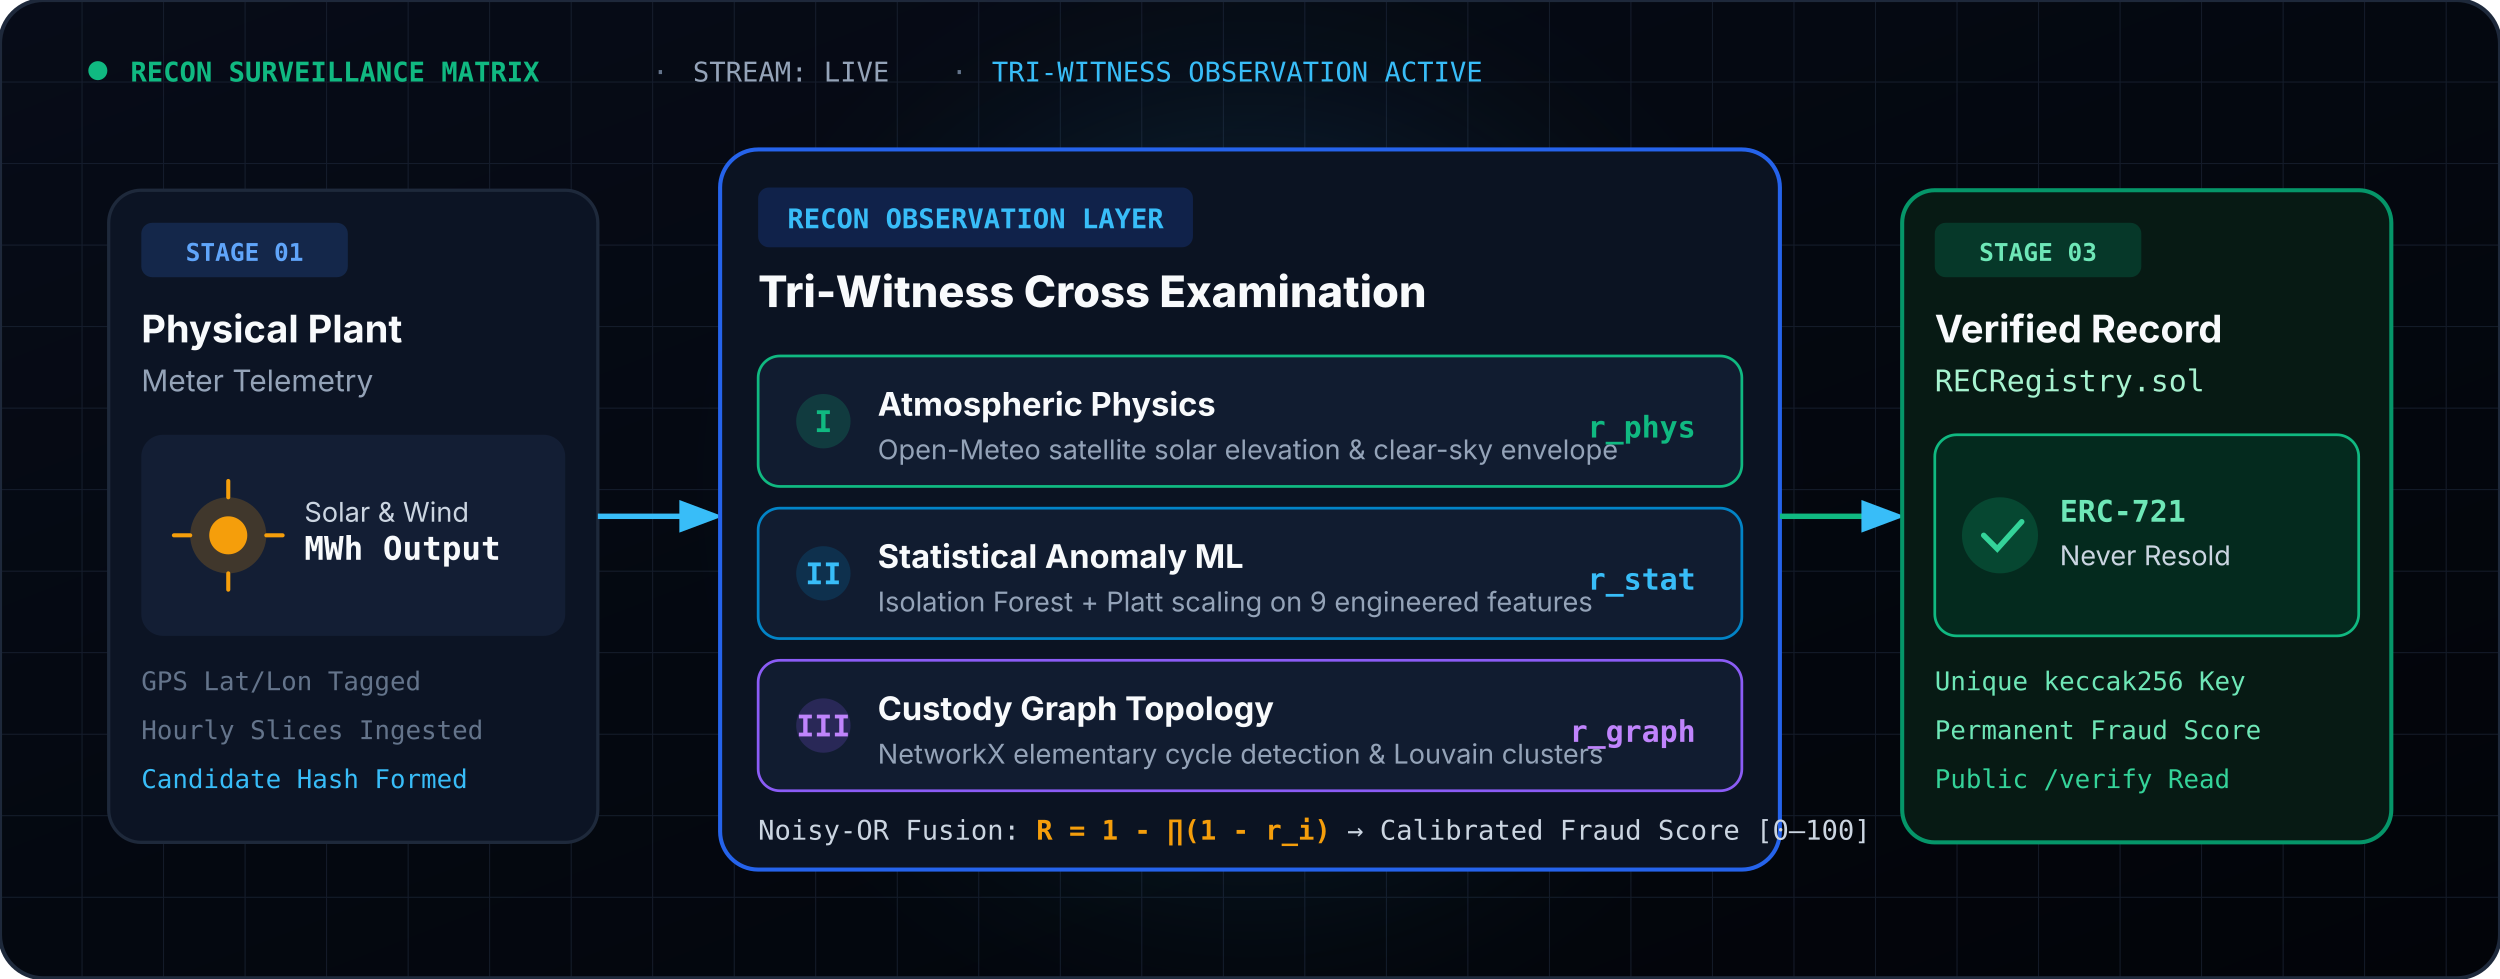
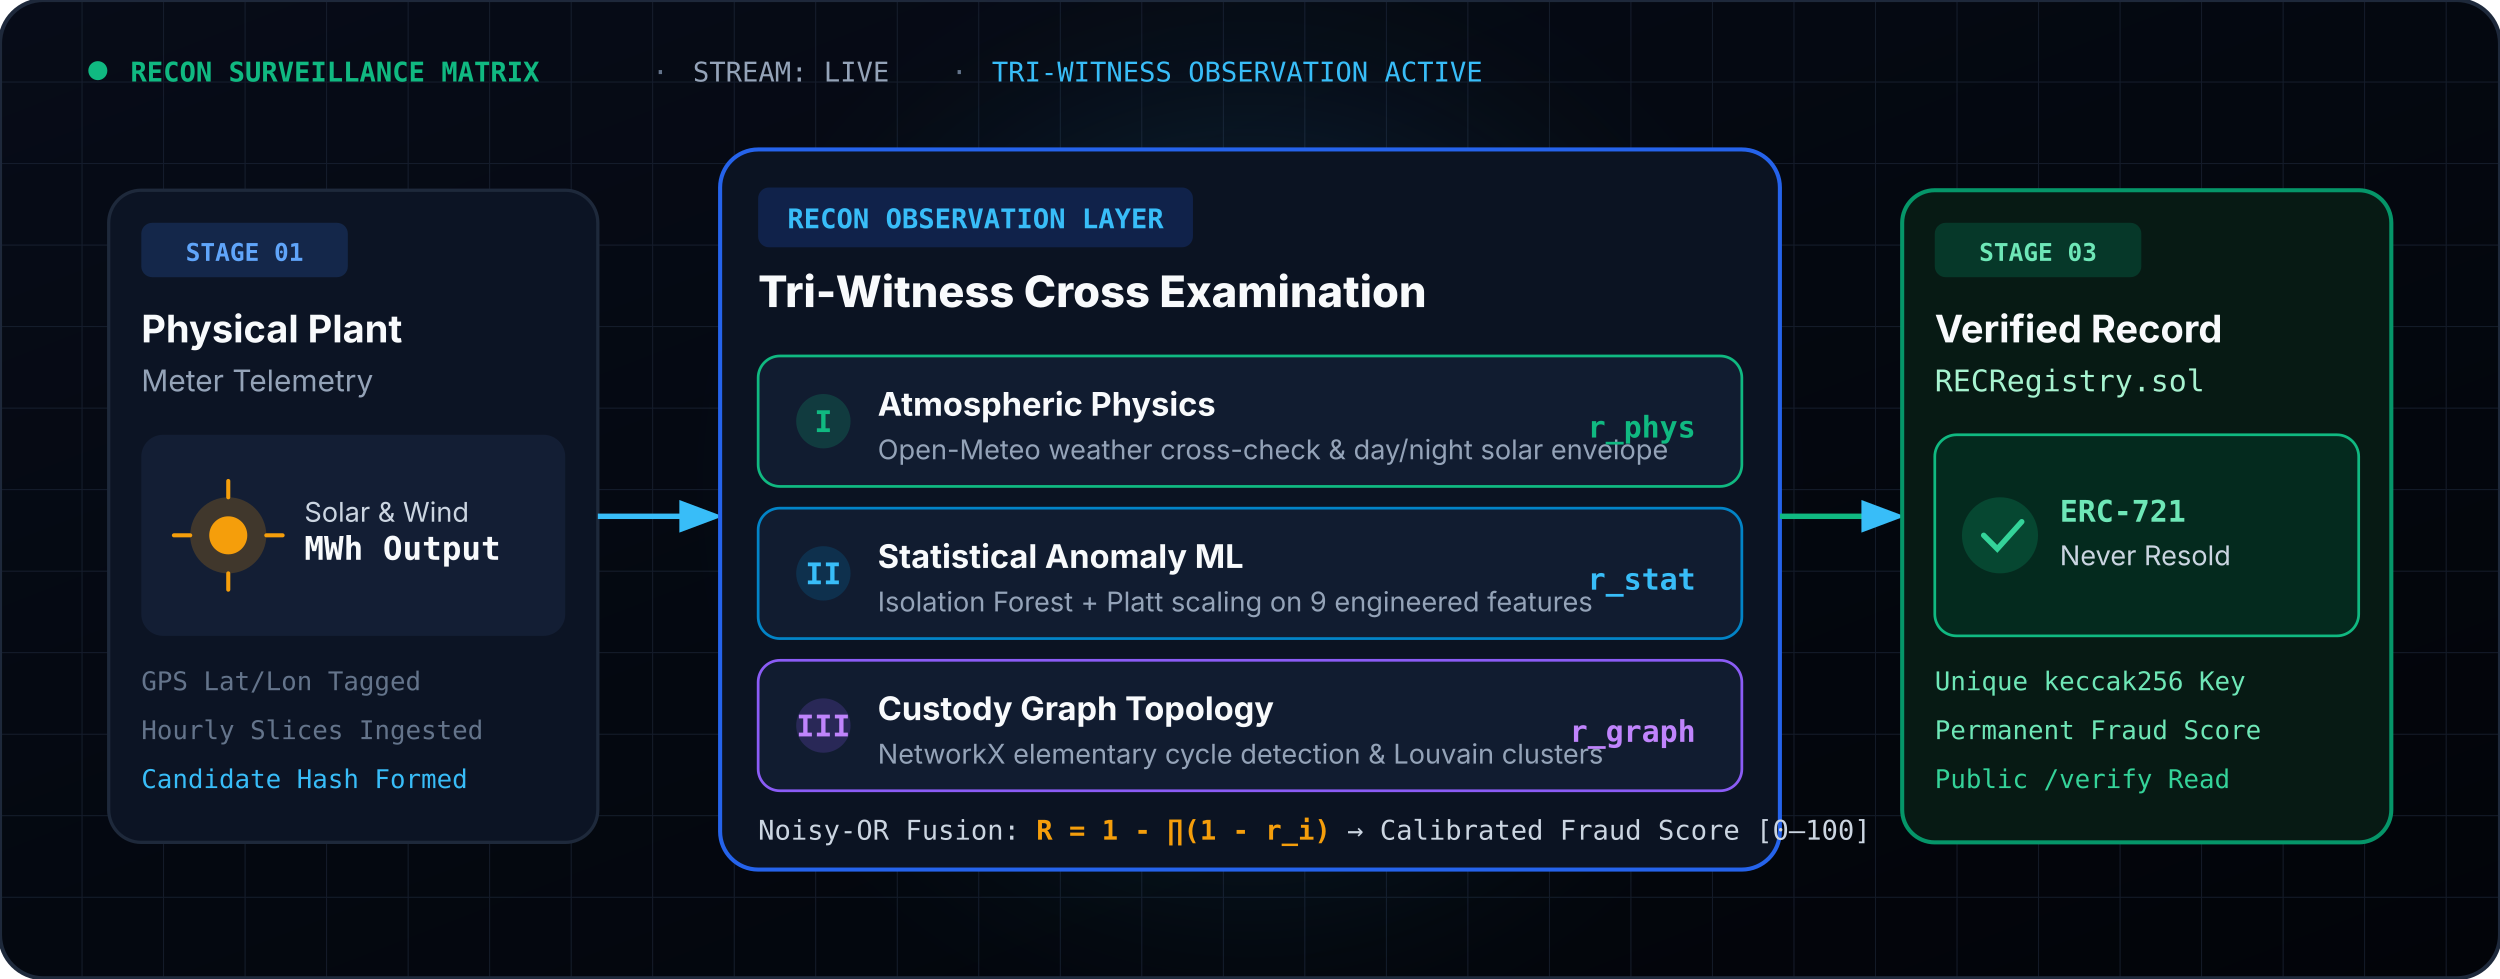
<svg xmlns="http://www.w3.org/2000/svg" viewBox="0 0 920 360" width="100%" height="100%">
  <defs>
    <linearGradient id="hBg" x1="0%" y1="0%" x2="100%" y2="100%">
      <stop offset="0%" stop-color="#070c18" />
      <stop offset="50%" stop-color="#040810" />
      <stop offset="100%" stop-color="#020409" />
    </linearGradient>
    <linearGradient id="cyanLine" x1="0%" y1="0%" x2="100%" y2="0%">
      <stop offset="0%" stop-color="#38bdf8" />
      <stop offset="100%" stop-color="#10b981" />
    </linearGradient>
    <linearGradient id="emeraldLine" x1="0%" y1="0%" x2="100%" y2="0%">
      <stop offset="0%" stop-color="#10b981" />
      <stop offset="100%" stop-color="#059669" />
    </linearGradient>
    <radialGradient id="centerGlow" cx="50%" cy="50%" r="50%">
      <stop offset="0%" stop-color="#10b981" stop-opacity="0.25" />
      <stop offset="50%" stop-color="#38bdf8" stop-opacity="0.1" />
      <stop offset="100%" stop-color="#000000" stop-opacity="0" />
    </radialGradient>
    <pattern id="grid" width="30" height="30" patternUnits="userSpaceOnUse">
      <path d="M 30 0 L 0 0 0 30" fill="none" stroke="#1e293b" stroke-width="0.75" stroke-opacity="0.6" />
    </pattern>
    <marker id="mArrow" markerWidth="8" markerHeight="8" refX="5" refY="3" orient="auto">
      <path d="M0,0 L0,6 L8,3 z" fill="#38bdf8" />
    </marker>
  </defs>
  <style>
    .mono { font-family: 'JetBrains Mono', 'SFMono-Regular', Consolas, monospace; }
    .sans { font-family: -apple-system, BlinkMacSystemFont, 'Segoe UI', Inter, Roboto, sans-serif; }
  </style>
  <rect width="920" height="360" rx="16" fill="url(#hBg)" stroke="#1e293b" stroke-width="1.5" />
  <rect width="920" height="360" rx="16" fill="url(#grid)" />
  <circle cx="460" cy="180" r="220" fill="url(#centerGlow)" />
  <g transform="translate(30, 20)">
    <circle cx="6" cy="6" r="3.5" fill="#10b981" />
    <text x="18" y="10" fill="#10b981" font-size="10" font-weight="700" class="mono">RECON SURVEILLANCE MATRIX</text>
    <text x="210" y="10" fill="#64748b" font-size="10" class="mono">·</text>
    <text x="225" y="10" fill="#94a3b8" font-size="10" class="mono">STREAM: LIVE</text>
    <text x="320" y="10" fill="#64748b" font-size="10" class="mono">·</text>
    <text x="335" y="10" fill="#38bdf8" font-size="10" class="mono">TRI-WITNESS OBSERVATION ACTIVE</text>
  </g>
  <g transform="translate(40, 70)">
    <rect width="180" height="240" rx="12" fill="#0c1424" stroke="#1e293b" stroke-width="1.2" />
    <rect x="12" y="12" width="76" height="20" rx="4" fill="#3b82f6" fill-opacity="0.18" />
    <text x="50" y="26" fill="#60a5fa" font-size="9" font-weight="700" class="mono" text-anchor="middle">STAGE 01</text>
    <text x="12" y="56" fill="#f8fafc" font-size="14" font-weight="700" class="sans">Physical Plant</text>
    <text x="12" y="74" fill="#94a3b8" font-size="11" class="sans">Meter Telemetry</text>
    <rect x="12" y="90" width="156" height="74" rx="8" fill="#131e34" />
    <circle cx="44" cy="127" r="14" fill="#f59e0b" fill-opacity="0.2" />
    <circle cx="44" cy="127" r="7" fill="#f59e0b" />
    <path d="M44 107 L44 113 M44 141 L44 147 M24 127 L30 127 M58 127 L64 127" stroke="#f59e0b" stroke-width="1.5" stroke-linecap="round" />
    <text x="72" y="122" fill="#cbd5e1" font-size="10" class="sans">Solar &amp; Wind</text>
    <text x="72" y="136" fill="#f8fafc" font-size="12" font-weight="700" class="mono">MWh Output</text>
    <text x="12" y="184" fill="#64748b" font-size="9.5" class="mono">GPS Lat/Lon Tagged</text>
    <text x="12" y="202" fill="#64748b" font-size="9.5" class="mono">Hourly Slices Ingested</text>
    <text x="12" y="220" fill="#38bdf8" font-size="9.5" class="mono">Candidate Hash Formed</text>
  </g>
  <path d="M 220 190 L 260 190" stroke="#38bdf8" stroke-width="2" marker-end="url(#mArrow)" />
  <g transform="translate(265, 55)">
    <rect width="390" height="265" rx="14" fill="#0b1322" stroke="#2563eb" stroke-width="1.5" />
    <rect x="14" y="14" width="160" height="22" rx="4" fill="#2563eb" fill-opacity="0.2" />
    <text x="94" y="29" fill="#38bdf8" font-size="10" font-weight="700" class="mono" text-anchor="middle">RECON OBSERVATION LAYER</text>
    <text x="14" y="58" fill="#f8fafc" font-size="16" font-weight="800" class="sans">Tri-Witness Cross Examination</text>
    <g transform="translate(14, 76)">
      <rect width="362" height="48" rx="8" fill="#111c30" stroke="#10b981" stroke-width="1" />
      <circle cx="24" cy="24" r="10" fill="#10b981" fill-opacity="0.2" />
      <text x="24" y="28" fill="#10b981" font-size="11" font-weight="700" class="mono" text-anchor="middle">I</text>
      <text x="44" y="22" fill="#f8fafc" font-size="12" font-weight="700" class="sans">Atmospheric Physics</text>
-       <text x="44" y="38" fill="#94a3b8" font-size="10" class="sans">Open-Meteo satellite solar elevation &amp; clear-sky envelope</text>
+       <text x="44" y="38" fill="#94a3b8" font-size="10" class="sans">Open-Meteo weather cross-check &amp; day/night solar envelope</text>
      <text x="345" y="30" fill="#10b981" font-size="11" font-weight="700" class="mono" text-anchor="end">r_phys</text>
    </g>
    <g transform="translate(14, 132)">
      <rect width="362" height="48" rx="8" fill="#111c30" stroke="#0284c7" stroke-width="1" />
      <circle cx="24" cy="24" r="10" fill="#0284c7" fill-opacity="0.2" />
      <text x="24" y="28" fill="#38bdf8" font-size="11" font-weight="700" class="mono" text-anchor="middle">II</text>
      <text x="44" y="22" fill="#f8fafc" font-size="12" font-weight="700" class="sans">Statistical Anomaly ML</text>
      <text x="44" y="38" fill="#94a3b8" font-size="10" class="sans">Isolation Forest + Platt scaling on 9 engineered features</text>
      <text x="345" y="30" fill="#38bdf8" font-size="11" font-weight="700" class="mono" text-anchor="end">r_stat</text>
    </g>
    <g transform="translate(14, 188)">
      <rect width="362" height="48" rx="8" fill="#111c30" stroke="#8b5cf6" stroke-width="1" />
      <circle cx="24" cy="24" r="10" fill="#8b5cf6" fill-opacity="0.2" />
      <text x="24" y="28" fill="#c084fc" font-size="11" font-weight="700" class="mono" text-anchor="middle">III</text>
      <text x="44" y="22" fill="#f8fafc" font-size="12" font-weight="700" class="sans">Custody Graph Topology</text>
      <text x="44" y="38" fill="#94a3b8" font-size="10" class="sans">NetworkX elementary cycle detection &amp; Louvain clusters</text>
      <text x="345" y="30" fill="#c084fc" font-size="11" font-weight="700" class="mono" text-anchor="end">r_graph</text>
    </g>
    <text x="14" y="254" fill="#cbd5e1" font-size="10" class="mono">Noisy-OR Fusion: <tspan fill="#f59e0b" font-weight="700">R = 1 - ∏(1 - r_i)</tspan> → Calibrated Fraud Score [0–100]</text>
  </g>
  <path d="M 655 190 L 695 190" stroke="#10b981" stroke-width="2" marker-end="url(#mArrow)" />
  <g transform="translate(700, 70)">
    <rect width="180" height="240" rx="12" fill="#071a14" stroke="#059669" stroke-width="1.5" />
    <rect x="12" y="12" width="76" height="20" rx="4" fill="#059669" fill-opacity="0.25" />
    <text x="50" y="26" fill="#6ee7b7" font-size="9" font-weight="700" class="mono" text-anchor="middle">STAGE 03</text>
    <text x="12" y="56" fill="#f8fafc" font-size="14" font-weight="700" class="sans">Verified Record</text>
    <text x="12" y="74" fill="#a7f3d0" font-size="11" class="mono">RECRegistry.sol</text>
    <rect x="12" y="90" width="156" height="74" rx="8" fill="#042a1e" stroke="#10b981" stroke-width="1" />
    <circle cx="36" cy="127" r="14" fill="#10b981" fill-opacity="0.2" />
    <path d="M30 127 L35 132 L44 122" fill="none" stroke="#34d399" stroke-width="2" stroke-linecap="round" />
    <text x="58" y="122" fill="#6ee7b7" font-size="11" font-weight="700" class="mono">ERC-721</text>
    <text x="58" y="138" fill="#cbd5e1" font-size="10" class="sans">Never Resold</text>
    <text x="12" y="184" fill="#6ee7b7" font-size="9.5" class="mono">Unique keccak256 Key</text>
    <text x="12" y="202" fill="#6ee7b7" font-size="9.5" class="mono">Permanent Fraud Score</text>
    <text x="12" y="220" fill="#34d399" font-size="9.5" class="mono">Public /verify Read</text>
  </g>
</svg>
